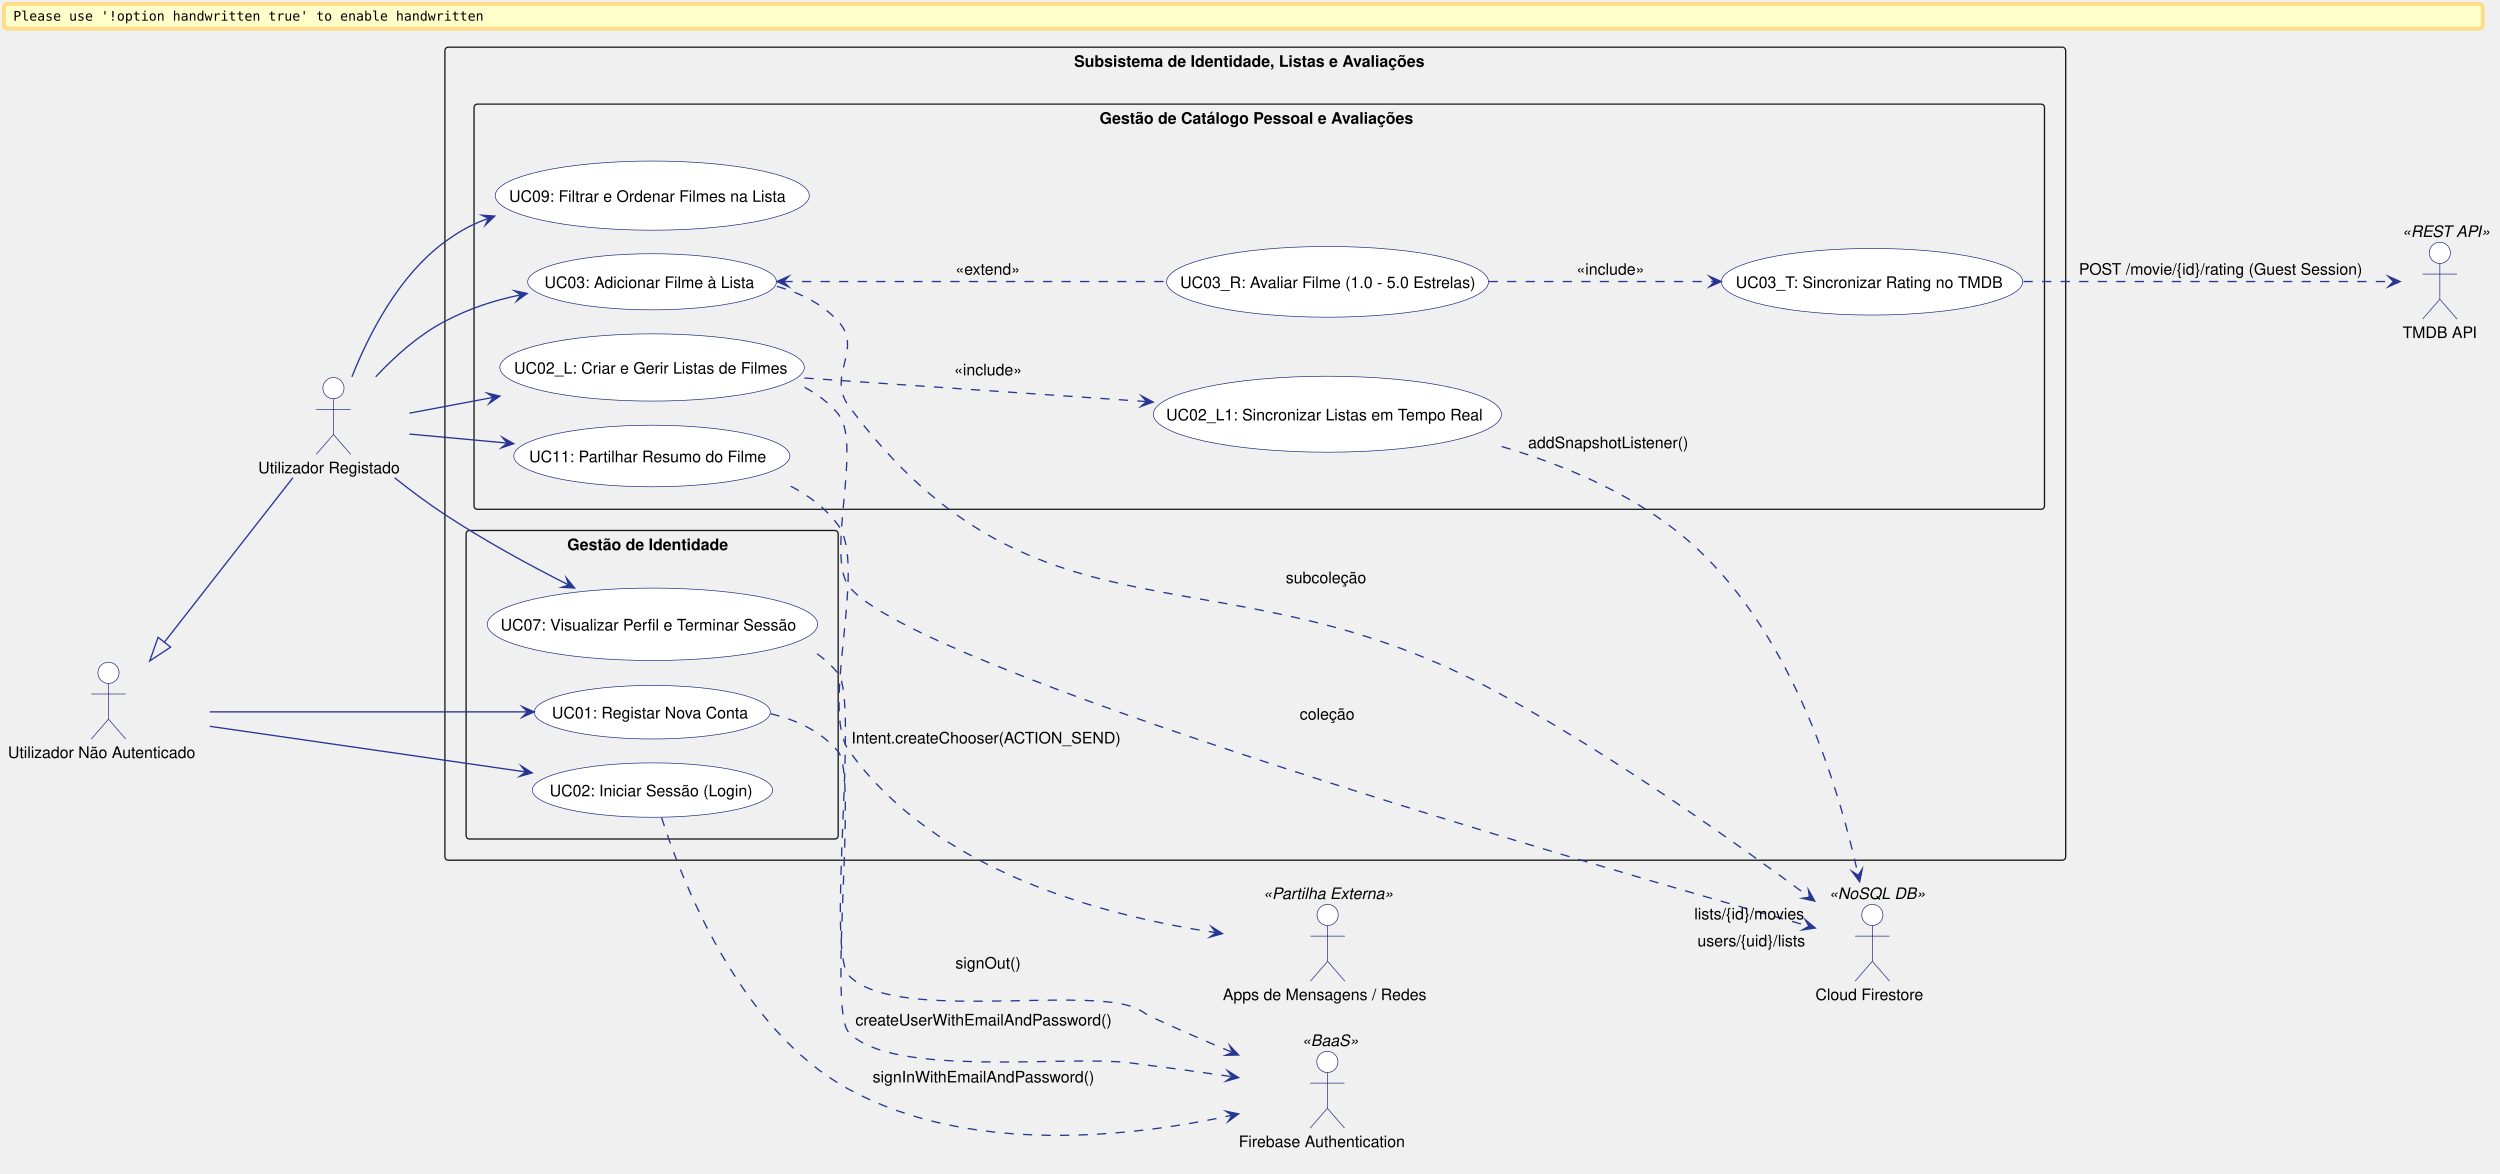
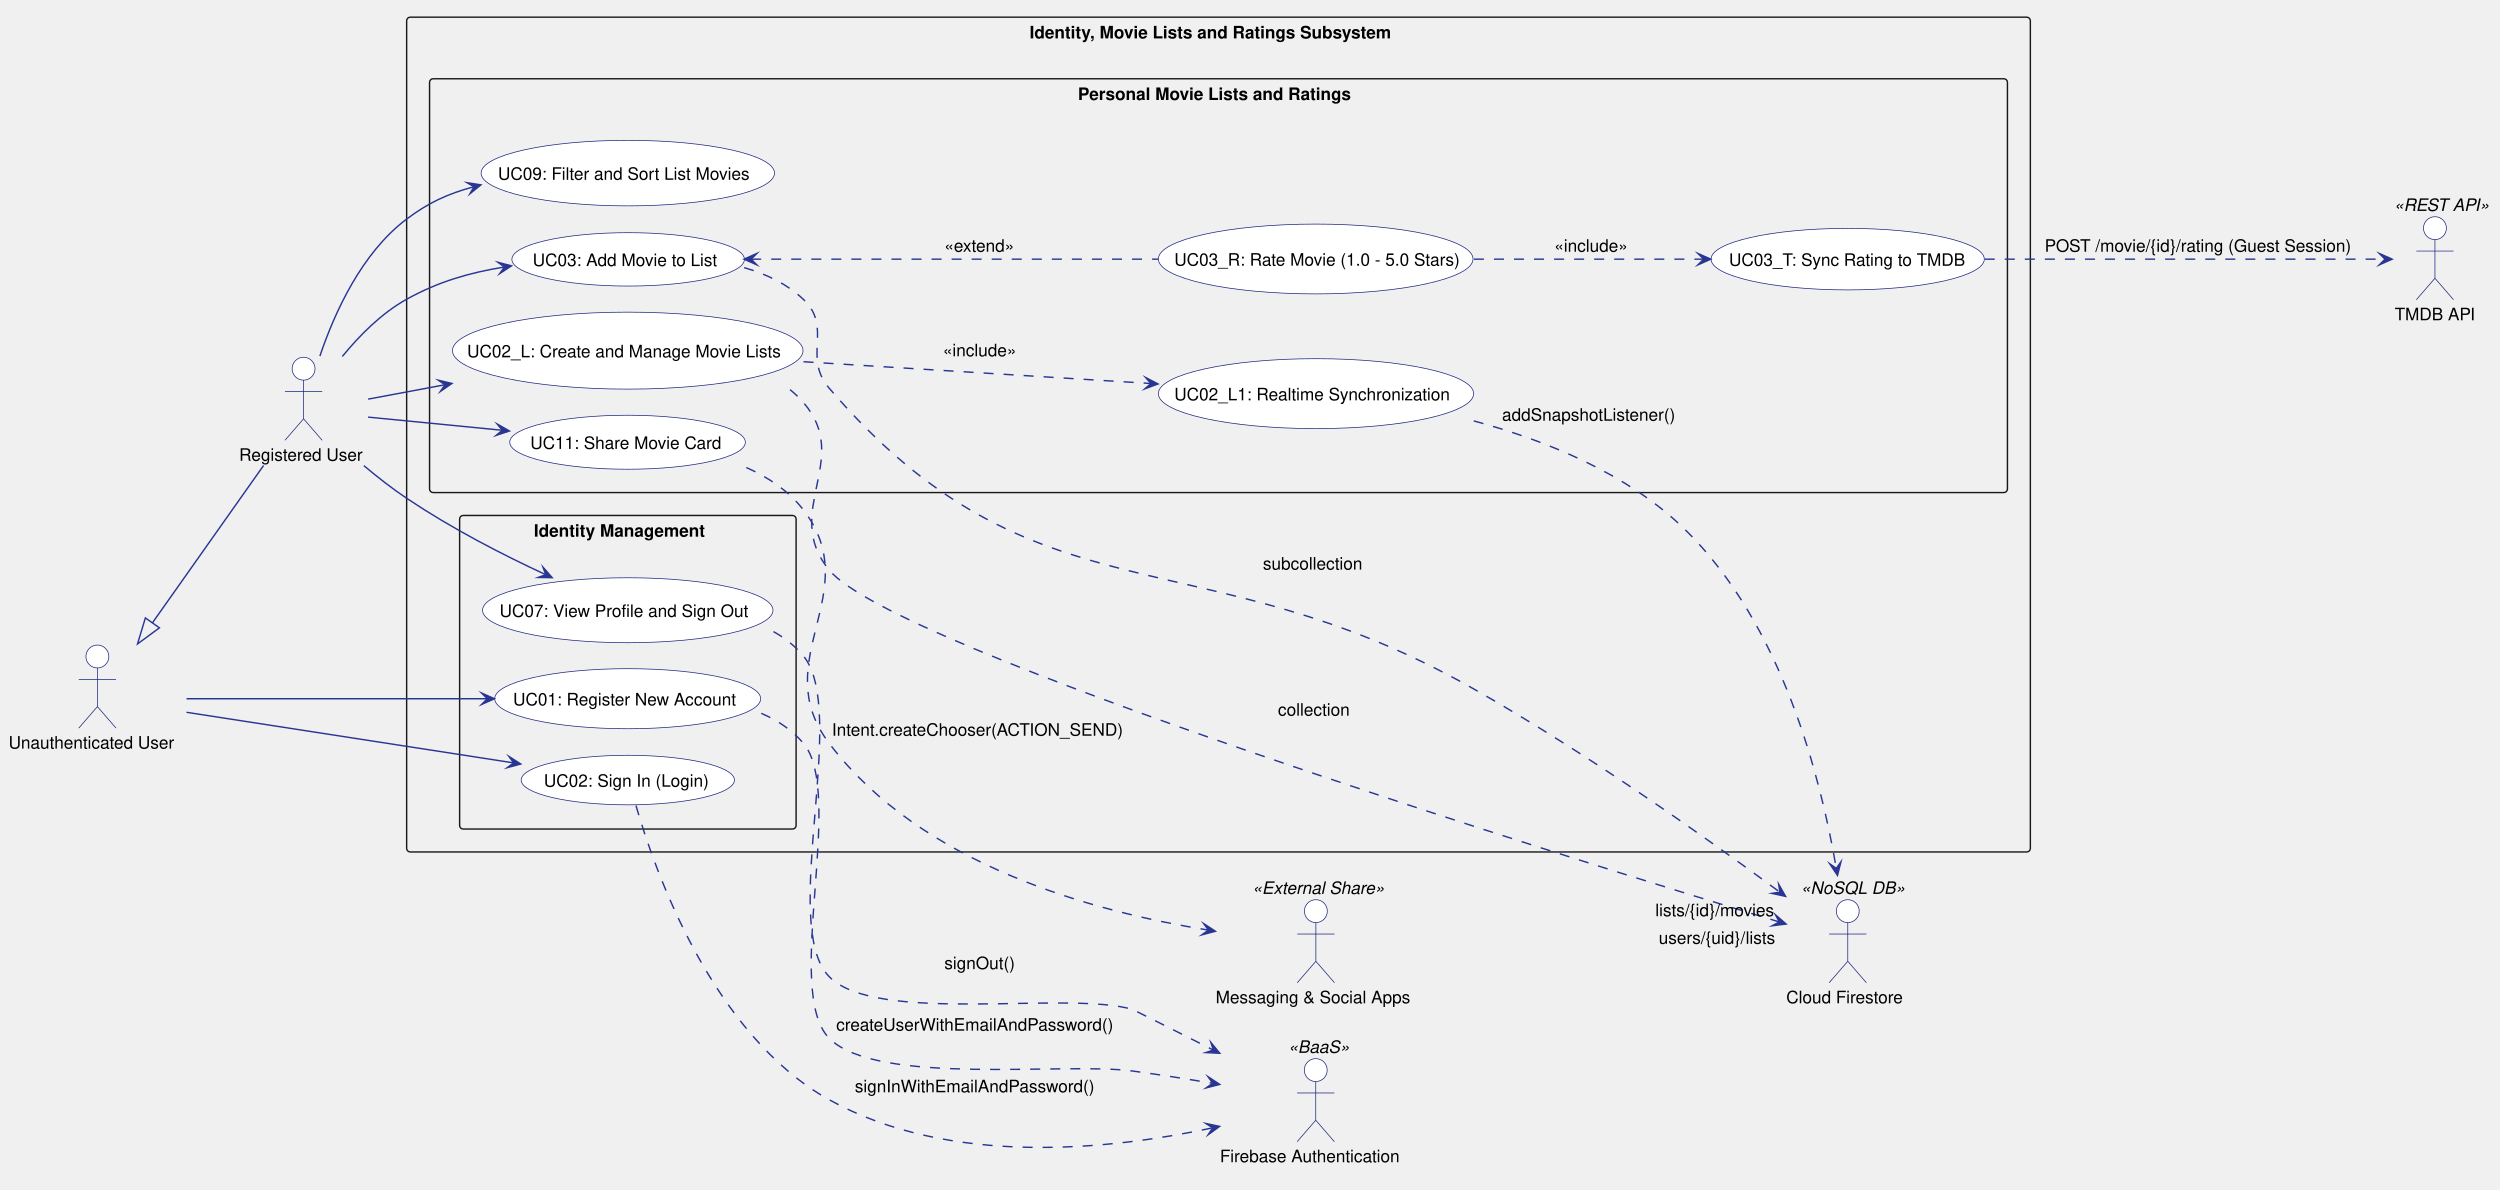
- <svg xmlns="http://www.w3.org/2000/svg" version="1.1" data-diagram-type="DESCRIPTION" style="width:1888px;height:886px;background:#FFFFFF;" width="1888px" height="886px" viewBox="0 0 1888 886" zoomAndPan="magnify" preserveAspectRatio="none" contentStyleType="text/css">
+ <svg xmlns="http://www.w3.org/2000/svg" version="1.1" data-diagram-type="DESCRIPTION" style="width:1746px;height:831px;background:#FFFFFF;" width="1746px" height="831px" viewBox="0 0 1746 831" zoomAndPan="magnify" preserveAspectRatio="none" contentStyleType="text/css">
  <defs />
  <g font-family="sans-serif" lengthAdjust="spacing">
-     <rect x="3" y="3" width="1872" height="18.62" fill="#FFC" style="stroke:#FD8;stroke-width:3;" rx="2.5" ry="2.5" />
-     <text x="10" y="15.62" fill="#000" font-size="10" textLength="354" font-family="monospace">Please use '!option handwritten true' to enable handwritten</text>
-     <g class="cluster" data-qualified-name="Subsistema de Identidade. Listas e Avalia..es" id="ent0009" data-source-line="30">
-       <rect x="336" y="35.62" width="1224" height="614" fill="none" style="stroke:#181818;stroke-width:1;" rx="2.5" ry="2.5" />
-       <text x="811.163" y="50.448" fill="#000" font-size="12" textLength="273.674" font-weight="700" font-family="'Helvetica, Arial, sans-serif'">Subsistema de Identidade, Listas e Avaliações</text>
+     <g class="cluster" data-qualified-name="Identity. Movie Lists and Ratings Subsystem" id="ent0009" data-source-line="29">
+       <rect x="284" y="12" width="1134" height="583" fill="none" style="stroke:#181818;stroke-width:1;" rx="2.5" ry="2.5" />
+       <text x="719.065" y="26.828" fill="#000" font-size="12" textLength="263.87" font-weight="700" font-family="'Helvetica, Arial, sans-serif'">Identity, Movie Lists and Ratings Subsystem</text>
    </g>
-     <g class="cluster" data-qualified-name="Subsistema de Identidade. Listas e Avalia..es.Gest.o de Identidade" id="ent0010" data-source-line="31">
-       <rect x="352" y="400.62" width="281" height="233" fill="none" style="stroke:#181818;stroke-width:1;" rx="2.5" ry="2.5" />
-       <text x="428.354" y="415.448" fill="#000" font-size="12" textLength="128.293" font-weight="700" font-family="'Helvetica, Arial, sans-serif'">Gestão de Identidade</text>
+     <g class="cluster" data-qualified-name="Identity. Movie Lists and Ratings Subsystem.Identity Management" id="ent0010" data-source-line="30">
+       <rect x="321" y="360" width="235" height="219" fill="none" style="stroke:#181818;stroke-width:1;" rx="2.5" ry="2.5" />
+       <text x="372.848" y="374.828" fill="#000" font-size="12" textLength="131.305" font-weight="700" font-family="'Helvetica, Arial, sans-serif'">Identity Management</text>
    </g>
-     <g class="cluster" data-qualified-name="Subsistema de Identidade. Listas e Avalia..es.Gest.o de Cat.logo Pessoal e Avalia..es" id="ent0014" data-source-line="37">
-       <rect x="358" y="78.62" width="1186" height="306" fill="none" style="stroke:#181818;stroke-width:1;" rx="2.5" ry="2.5" />
-       <text x="830.381" y="93.448" fill="#000" font-size="12" textLength="241.238" font-weight="700" font-family="'Helvetica, Arial, sans-serif'">Gestão de Catálogo Pessoal e Avaliações</text>
+     <g class="cluster" data-qualified-name="Identity. Movie Lists and Ratings Subsystem.Personal Movie Lists and Ratings" id="ent0014" data-source-line="36">
+       <rect x="300" y="55" width="1102" height="289" fill="none" style="stroke:#181818;stroke-width:1;" rx="2.5" ry="2.5" />
+       <text x="752.821" y="69.828" fill="#000" font-size="12" textLength="196.357" font-weight="700" font-family="'Helvetica, Arial, sans-serif'">Personal Movie Lists and Ratings</text>
    </g>
-     <g class="entity" data-qualified-name="Guest" id="ent0001" data-source-line="21">
-       <ellipse cx="81.937" cy="508.12" rx="8" ry="8" fill="#FFF" style="stroke:#1A237E;stroke-width:0.5;" />
-       <path d="M81.937,516.12 L81.937,543.12 M68.937,524.12 L94.937,524.12 M81.937,543.12 L68.937,558.12 M81.937,543.12 L94.937,558.12" style="stroke:#1A237E;stroke-width:0.5;" fill="none" />
-       <text x="6" y="572.448" fill="#000" font-size="12" textLength="151.873" font-family="'Helvetica, Arial, sans-serif'">Utilizador Não Autenticado</text>
+     <g class="entity" data-qualified-name="Guest" id="ent0001" data-source-line="20">
+       <ellipse cx="68.016" cy="458.5" rx="8" ry="8" fill="#FFF" style="stroke:#1A237E;stroke-width:0.5;" />
+       <path d="M68.016,466.5 L68.016,493.5 M55.016,474.5 L81.016,474.5 M68.016,493.5 L55.016,508.5 M68.016,493.5 L81.016,508.5" style="stroke:#1A237E;stroke-width:0.5;" fill="none" />
+       <text x="6" y="522.828" fill="#000" font-size="12" textLength="124.033" font-family="'Helvetica, Arial, sans-serif'">Unauthenticated User</text>
    </g>
-     <g class="entity" data-qualified-name="AuthUser" id="ent0002" data-source-line="22">
-       <ellipse cx="251.82" cy="293.12" rx="8" ry="8" fill="#FFF" style="stroke:#1A237E;stroke-width:0.5;" />
-       <path d="M251.82,301.12 L251.82,328.12 M238.82,309.12 L264.82,309.12 M251.82,328.12 L238.82,343.12 M251.82,328.12 L264.82,343.12" style="stroke:#1A237E;stroke-width:0.5;" fill="none" />
-       <text x="195" y="357.448" fill="#000" font-size="12" textLength="113.641" font-family="'Helvetica, Arial, sans-serif'">Utilizador Registado</text>
+     <g class="entity" data-qualified-name="AuthUser" id="ent0002" data-source-line="21">
+       <ellipse cx="212.012" cy="257.5" rx="8" ry="8" fill="#FFF" style="stroke:#1A237E;stroke-width:0.5;" />
+       <path d="M212.012,265.5 L212.012,292.5 M199.012,273.5 L225.012,273.5 M212.012,292.5 L199.012,307.5 M212.012,292.5 L225.012,307.5" style="stroke:#1A237E;stroke-width:0.5;" fill="none" />
+       <text x="167" y="321.828" fill="#000" font-size="12" textLength="90.025" font-family="'Helvetica, Arial, sans-serif'">Registered User</text>
    </g>
-     <g class="entity" data-qualified-name="FbAuth" id="ent0003" data-source-line="23">
-       <ellipse cx="1002.418" cy="801.964" rx="8" ry="8" fill="#FFF" style="stroke:#1A237E;stroke-width:0.5;" />
-       <path d="M1002.418,809.964 L1002.418,836.964 M989.418,817.964 L1015.418,817.964 M1002.418,836.964 L989.418,851.964 M1002.418,836.964 L1015.418,851.964" style="stroke:#1A237E;stroke-width:0.5;" fill="none" />
-       <text x="935.5" y="866.292" fill="#000" font-size="12" textLength="133.837" font-family="'Helvetica, Arial, sans-serif'">Firebase Authentication</text>
-       <text x="983.248" y="789.948" fill="#000" font-size="12" textLength="38.34" font-style="italic" font-family="'Helvetica, Arial, sans-serif'">«BaaS»</text>
+     <g class="entity" data-qualified-name="FbAuth" id="ent0003" data-source-line="22">
+       <ellipse cx="918.918" cy="747.344" rx="8" ry="8" fill="#FFF" style="stroke:#1A237E;stroke-width:0.5;" />
+       <path d="M918.918,755.344 L918.918,782.344 M905.918,763.344 L931.918,763.344 M918.918,782.344 L905.918,797.344 M918.918,782.344 L931.918,797.344" style="stroke:#1A237E;stroke-width:0.5;" fill="none" />
+       <text x="852" y="811.672" fill="#000" font-size="12" textLength="133.837" font-family="'Helvetica, Arial, sans-serif'">Firebase Authentication</text>
+       <text x="899.748" y="735.328" fill="#000" font-size="12" textLength="38.34" font-style="italic" font-family="'Helvetica, Arial, sans-serif'">«BaaS»</text>
    </g>
-     <g class="entity" data-qualified-name="Firestore" id="ent0004" data-source-line="24">
-       <ellipse cx="1413.984" cy="690.964" rx="8" ry="8" fill="#FFF" style="stroke:#1A237E;stroke-width:0.5;" />
-       <path d="M1413.984,698.964 L1413.984,725.964 M1400.984,706.964 L1426.984,706.964 M1413.984,725.964 L1400.984,740.964 M1413.984,725.964 L1426.984,740.964" style="stroke:#1A237E;stroke-width:0.5;" fill="none" />
-       <text x="1371" y="755.292" fill="#000" font-size="12" textLength="85.969" font-family="'Helvetica, Arial, sans-serif'">Cloud Firestore</text>
-       <text x="1381.254" y="678.948" fill="#000" font-size="12" textLength="65.46" font-style="italic" font-family="'Helvetica, Arial, sans-serif'">«NoSQL DB»</text>
+     <g class="entity" data-qualified-name="Firestore" id="ent0004" data-source-line="23">
+       <ellipse cx="1290.484" cy="636.344" rx="8" ry="8" fill="#FFF" style="stroke:#1A237E;stroke-width:0.5;" />
+       <path d="M1290.484,644.344 L1290.484,671.344 M1277.484,652.344 L1303.484,652.344 M1290.484,671.344 L1277.484,686.344 M1290.484,671.344 L1303.484,686.344" style="stroke:#1A237E;stroke-width:0.5;" fill="none" />
+       <text x="1247.5" y="700.672" fill="#000" font-size="12" textLength="85.969" font-family="'Helvetica, Arial, sans-serif'">Cloud Firestore</text>
+       <text x="1257.754" y="624.328" fill="#000" font-size="12" textLength="65.46" font-style="italic" font-family="'Helvetica, Arial, sans-serif'">«NoSQL DB»</text>
    </g>
-     <g class="entity" data-qualified-name="TMDB" id="ent0005" data-source-line="25">
-       <ellipse cx="1842.56" cy="190.964" rx="8" ry="8" fill="#FFF" style="stroke:#1A237E;stroke-width:0.5;" />
-       <path d="M1842.56,198.964 L1842.56,225.964 M1829.56,206.964 L1855.56,206.964 M1842.56,225.964 L1829.56,240.964 M1842.56,225.964 L1855.56,240.964" style="stroke:#1A237E;stroke-width:0.5;" fill="none" />
-       <text x="1814.444" y="255.292" fill="#000" font-size="12" textLength="56.232" font-family="'Helvetica, Arial, sans-serif'">TMDB API</text>
-       <text x="1814" y="178.948" fill="#000" font-size="12" textLength="57.12" font-style="italic" font-family="'Helvetica, Arial, sans-serif'">«REST API»</text>
+     <g class="entity" data-qualified-name="TMDB" id="ent0005" data-source-line="24">
+       <ellipse cx="1700.56" cy="159.344" rx="8" ry="8" fill="#FFF" style="stroke:#1A237E;stroke-width:0.5;" />
+       <path d="M1700.56,167.344 L1700.56,194.344 M1687.56,175.344 L1713.56,175.344 M1700.56,194.344 L1687.56,209.344 M1700.56,194.344 L1713.56,209.344" style="stroke:#1A237E;stroke-width:0.5;" fill="none" />
+       <text x="1672.444" y="223.672" fill="#000" font-size="12" textLength="56.232" font-family="'Helvetica, Arial, sans-serif'">TMDB API</text>
+       <text x="1672" y="147.328" fill="#000" font-size="12" textLength="57.12" font-style="italic" font-family="'Helvetica, Arial, sans-serif'">«REST API»</text>
    </g>
-     <g class="entity" data-qualified-name="SocialApps" id="ent0006" data-source-line="26">
-       <ellipse cx="1002.629" cy="690.964" rx="8" ry="8" fill="#FFF" style="stroke:#1A237E;stroke-width:0.5;" />
-       <path d="M1002.629,698.964 L1002.629,725.964 M989.629,706.964 L1015.629,706.964 M1002.629,725.964 L989.629,740.964 M1002.629,725.964 L1015.629,740.964" style="stroke:#1A237E;stroke-width:0.5;" fill="none" />
-       <text x="923.5" y="755.292" fill="#000" font-size="12" textLength="158.257" font-family="'Helvetica, Arial, sans-serif'">Apps de Mensagens / Redes</text>
-       <text x="953.938" y="678.948" fill="#000" font-size="12" textLength="97.381" font-style="italic" font-family="'Helvetica, Arial, sans-serif'">«Partilha Externa»</text>
+     <g class="entity" data-qualified-name="SocialApps" id="ent0006" data-source-line="25">
+       <ellipse cx="919.003" cy="636.344" rx="8" ry="8" fill="#FFF" style="stroke:#1A237E;stroke-width:0.5;" />
+       <path d="M919.003,644.344 L919.003,671.344 M906.003,652.344 L932.003,652.344 M919.003,671.344 L906.003,686.344 M919.003,671.344 L932.003,686.344" style="stroke:#1A237E;stroke-width:0.5;" fill="none" />
+       <text x="849" y="700.672" fill="#000" font-size="12" textLength="140.005" font-family="'Helvetica, Arial, sans-serif'">Messaging &amp; Social Apps</text>
+       <text x="874.638" y="624.328" fill="#000" font-size="12" textLength="88.729" font-style="italic" font-family="'Helvetica, Arial, sans-serif'">«External Share»</text>
    </g>
-     <g class="entity" data-qualified-name="Subsistema de Identidade. Listas e Avalia..es.Gest.o de Identidade.UC01" id="ent0011" data-source-line="32">
-       <ellipse cx="492.642" cy="537.848" rx="89.142" ry="20.228" fill="#FFF" style="stroke:#1A237E;stroke-width:0.5;" />
-       <text x="416.807" y="542.52" fill="#000" font-size="12" textLength="151.669" font-family="'Helvetica, Arial, sans-serif'">UC01: Registar Nova Conta</text>
+     <g class="entity" data-qualified-name="Identity. Movie Lists and Ratings Subsystem.Identity Management.UC01" id="ent0011" data-source-line="31">
+       <ellipse cx="438.378" cy="487.976" rx="92.878" ry="20.976" fill="#FFF" style="stroke:#1A237E;stroke-width:0.5;" />
+       <text x="358.325" y="492.648" fill="#000" font-size="12" textLength="160.105" font-family="'Helvetica, Arial, sans-serif'">UC01: Register New Account</text>
    </g>
-     <g class="entity" data-qualified-name="Subsistema de Identidade. Listas e Avalia..es.Gest.o de Identidade.UC02" id="ent0012" data-source-line="33">
-       <ellipse cx="492.731" cy="596.666" rx="90.731" ry="20.546" fill="#FFF" style="stroke:#1A237E;stroke-width:0.5;" />
-       <text x="415.096" y="601.338" fill="#000" font-size="12" textLength="155.269" font-family="'Helvetica, Arial, sans-serif'">UC02: Iniciar Sessão (Login)</text>
+     <g class="entity" data-qualified-name="Identity. Movie Lists and Ratings Subsystem.Identity Management.UC02" id="ent0012" data-source-line="32">
+       <ellipse cx="438.466" cy="544.793" rx="74.466" ry="17.293" fill="#FFF" style="stroke:#1A237E;stroke-width:0.5;" />
+       <text x="379.833" y="549.465" fill="#000" font-size="12" textLength="117.265" font-family="'Helvetica, Arial, sans-serif'">UC02: Sign In (Login)</text>
    </g>
-     <g class="entity" data-qualified-name="Subsistema de Identidade. Listas e Avalia..es.Gest.o de Identidade.UC07" id="ent0013" data-source-line="34">
-       <ellipse cx="492.735" cy="471.467" rx="124.735" ry="27.347" fill="#FFF" style="stroke:#1A237E;stroke-width:0.5;" />
-       <text x="378.062" y="476.139" fill="#000" font-size="12" textLength="229.346" font-family="'Helvetica, Arial, sans-serif'">UC07: Visualizar Perfil e Terminar Sessão</text>
+     <g class="entity" data-qualified-name="Identity. Movie Lists and Ratings Subsystem.Identity Management.UC07" id="ent0013" data-source-line="33">
+       <ellipse cx="438.427" cy="426.185" rx="101.427" ry="22.685" fill="#FFF" style="stroke:#1A237E;stroke-width:0.5;" />
+       <text x="348.882" y="430.857" fill="#000" font-size="12" textLength="179.089" font-family="'Helvetica, Arial, sans-serif'">UC07: View Profile and Sign Out</text>
    </g>
-     <g class="entity" data-qualified-name="Subsistema de Identidade. Listas e Avalia..es.Gest.o de Cat.logo Pessoal e Avalia..es.UC02_L" id="ent0015" data-source-line="38">
-       <ellipse cx="492.467" cy="277.513" rx="114.967" ry="25.393" fill="#FFF" style="stroke:#1A237E;stroke-width:0.5;" />
-       <text x="388.222" y="282.185" fill="#000" font-size="12" textLength="208.49" font-family="'Helvetica, Arial, sans-serif'">UC02_L: Criar e Gerir Listas de Filmes</text>
+     <g class="entity" data-qualified-name="Identity. Movie Lists and Ratings Subsystem.Personal Movie Lists and Ratings.UC02_L" id="ent0015" data-source-line="37">
+       <ellipse cx="438.415" cy="244.883" rx="122.415" ry="26.883" fill="#FFF" style="stroke:#1A237E;stroke-width:0.5;" />
+       <text x="326.208" y="249.555" fill="#000" font-size="12" textLength="224.414" font-family="'Helvetica, Arial, sans-serif'">UC02_L: Create and Manage Movie Lists</text>
    </g>
-     <g class="entity" data-qualified-name="Subsistema de Identidade. Listas e Avalia..es.Gest.o de Cat.logo Pessoal e Avalia..es.UC02_L1" id="ent0016" data-source-line="39">
-       <ellipse cx="1002.466" cy="312.813" rx="131.466" ry="28.693" fill="#FFF" style="stroke:#1A237E;stroke-width:0.5;" />
-       <text x="880.671" y="317.485" fill="#000" font-size="12" textLength="243.59" font-family="'Helvetica, Arial, sans-serif'">UC02_L1: Sincronizar Listas em Tempo Real</text>
+     <g class="entity" data-qualified-name="Identity. Movie Lists and Ratings Subsystem.Personal Movie Lists and Ratings.UC02_L1" id="ent0016" data-source-line="38">
+       <ellipse cx="919.101" cy="274.92" rx="110.101" ry="24.42" fill="#FFF" style="stroke:#1A237E;stroke-width:0.5;" />
+       <text x="820.101" y="279.592" fill="#000" font-size="12" textLength="198.001" font-family="'Helvetica, Arial, sans-serif'">UC02_L1: Realtime Synchronization</text>
    </g>
-     <g class="entity" data-qualified-name="Subsistema de Identidade. Listas e Avalia..es.Gest.o de Cat.logo Pessoal e Avalia..es.UC03" id="ent0017" data-source-line="40">
-       <ellipse cx="492.437" cy="212.807" rx="93.937" ry="21.187" fill="#FFF" style="stroke:#1A237E;stroke-width:0.5;" />
-       <text x="411.197" y="217.48" fill="#000" font-size="12" textLength="162.481" font-family="'Helvetica, Arial, sans-serif'">UC03: Adicionar Filme à Lista</text>
+     <g class="entity" data-qualified-name="Identity. Movie Lists and Ratings Subsystem.Personal Movie Lists and Ratings.UC03" id="ent0017" data-source-line="39">
+       <ellipse cx="438.707" cy="181.141" rx="81.207" ry="18.641" fill="#FFF" style="stroke:#1A237E;stroke-width:0.5;" />
+       <text x="372.023" y="185.814" fill="#000" font-size="12" textLength="133.369" font-family="'Helvetica, Arial, sans-serif'">UC03: Add Movie to List</text>
    </g>
-     <g class="entity" data-qualified-name="Subsistema de Identidade. Listas e Avalia..es.Gest.o de Cat.logo Pessoal e Avalia..es.UC03_R" id="ent0018" data-source-line="41">
-       <ellipse cx="1002.564" cy="212.833" rx="121.564" ry="26.713" fill="#FFF" style="stroke:#1A237E;stroke-width:0.5;" />
-       <text x="891.263" y="217.505" fill="#000" font-size="12" textLength="222.602" font-family="'Helvetica, Arial, sans-serif'">UC03_R: Avaliar Filme (1.0 - 5.0 Estrelas)</text>
+     <g class="entity" data-qualified-name="Identity. Movie Lists and Ratings Subsystem.Personal Movie Lists and Ratings.UC03_R" id="ent0018" data-source-line="40">
+       <ellipse cx="918.88" cy="180.876" rx="109.88" ry="24.376" fill="#FFF" style="stroke:#1A237E;stroke-width:0.5;" />
+       <text x="820.119" y="185.548" fill="#000" font-size="12" textLength="197.521" font-family="'Helvetica, Arial, sans-serif'">UC03_R: Rate Movie (1.0 - 5.0 Stars)</text>
    </g>
-     <g class="entity" data-qualified-name="Subsistema de Identidade. Listas e Avalia..es.Gest.o de Cat.logo Pessoal e Avalia..es.UC03_T" id="ent0019" data-source-line="42">
-       <ellipse cx="1413.767" cy="212.773" rx="113.767" ry="25.153" fill="#FFF" style="stroke:#1A237E;stroke-width:0.5;" />
-       <text x="1310.812" y="217.445" fill="#000" font-size="12" textLength="205.909" font-family="'Helvetica, Arial, sans-serif'">UC03_T: Sincronizar Rating no TMDB</text>
+     <g class="entity" data-qualified-name="Identity. Movie Lists and Ratings Subsystem.Personal Movie Lists and Ratings.UC03_T" id="ent0019" data-source-line="41">
+       <ellipse cx="1290.42" cy="180.984" rx="95.42" ry="21.484" fill="#FFF" style="stroke:#1A237E;stroke-width:0.5;" />
+       <text x="1207.523" y="185.656" fill="#000" font-size="12" textLength="165.793" font-family="'Helvetica, Arial, sans-serif'">UC03_T: Sync Rating to TMDB</text>
    </g>
-     <g class="entity" data-qualified-name="Subsistema de Identidade. Listas e Avalia..es.Gest.o de Cat.logo Pessoal e Avalia..es.UC09" id="ent0020" data-source-line="43">
-       <ellipse cx="492.595" cy="147.739" rx="118.595" ry="26.119" fill="#FFF" style="stroke:#1A237E;stroke-width:0.5;" />
-       <text x="384.462" y="152.411" fill="#000" font-size="12" textLength="216.266" font-family="'Helvetica, Arial, sans-serif'">UC09: Filtrar e Ordenar Filmes na Lista</text>
+     <g class="entity" data-qualified-name="Identity. Movie Lists and Ratings Subsystem.Personal Movie Lists and Ratings.UC09" id="ent0020" data-source-line="42">
+       <ellipse cx="438.459" cy="120.892" rx="102.459" ry="22.892" fill="#FFF" style="stroke:#1A237E;stroke-width:0.5;" />
+       <text x="347.781" y="125.564" fill="#000" font-size="12" textLength="181.357" font-family="'Helvetica, Arial, sans-serif'">UC09: Filter and Sort List Movies</text>
    </g>
-     <g class="entity" data-qualified-name="Subsistema de Identidade. Listas e Avalia..es.Gest.o de Cat.logo Pessoal e Avalia..es.UC11" id="ent0021" data-source-line="44">
-       <ellipse cx="492.251" cy="344.37" rx="104.251" ry="23.25" fill="#FFF" style="stroke:#1A237E;stroke-width:0.5;" />
-       <text x="399.611" y="349.042" fill="#000" font-size="12" textLength="185.281" font-family="'Helvetica, Arial, sans-serif'">UC11: Partilhar Resumo do Filme</text>
+     <g class="entity" data-qualified-name="Identity. Movie Lists and Ratings Subsystem.Personal Movie Lists and Ratings.UC11" id="ent0021" data-source-line="43">
+       <ellipse cx="438.279" cy="308.856" rx="82.279" ry="18.856" fill="#FFF" style="stroke:#1A237E;stroke-width:0.5;" />
+       <text x="370.341" y="313.528" fill="#000" font-size="12" textLength="135.877" font-family="'Helvetica, Arial, sans-serif'">UC11: Share Movie Card</text>
    </g>
    <g class="link" data-entity-1="ent0001" data-entity-2="ent0002" id="lnk8" data-link-type="extension">
-       <polygon points="113.035,499.182,128.846,488.693,119.39,481.305,113.035,499.182" fill="none" style="stroke:#283593;stroke-width:1;stroke-linejoin:miter;stroke-miterlimit:10;" />
-       <path d="M124.118,484.999 C154.697,445.865 190.74,399.738 221.225,360.725" style="stroke:#283593;stroke-width:1;" fill="none" />
+       <polygon points="96.043,449.72,111.33,438.481,101.529,431.557,96.043,449.72" fill="none" style="stroke:#283593;stroke-width:1;stroke-linejoin:miter;stroke-miterlimit:10;" />
+       <path d="M106.429,435.019 C131.697,399.253 158.823,360.857 184.057,325.137" style="stroke:#283593;stroke-width:1;" fill="none" />
    </g>
    <g class="link" data-entity-1="ent0001" data-entity-2="ent0011" id="lnk22" data-link-type="dependency">
-       <polygon points="403.403,537.62,394.403,533.62,398.403,537.62,394.403,541.62,403.403,537.62" fill="#283593" style="stroke:#283593;stroke-width:1;stroke-linejoin:miter;stroke-miterlimit:10;" />
-       <path d="M158.401,537.62 C227.677,537.62 325.377,537.62 398.403,537.62" style="stroke:#283593;stroke-width:1;" fill="none" />
+       <polygon points="345.327,488,336.327,484,340.327,488,336.327,492,345.327,488" fill="#283593" style="stroke:#283593;stroke-width:1;stroke-linejoin:miter;stroke-miterlimit:10;" />
+       <path d="M130.264,488 C188.898,488 273.114,488 340.327,488" style="stroke:#283593;stroke-width:1;" fill="none" />
    </g>
    <g class="link" data-entity-1="ent0001" data-entity-2="ent0012" id="lnk23" data-link-type="dependency">
-       <polygon points="401.941,583.685,393.605,578.439,396.993,582.97,392.462,586.357,401.941,583.685" fill="#283593" style="stroke:#283593;stroke-width:1;stroke-linejoin:miter;stroke-miterlimit:10;" />
-       <path d="M158.401,548.51 C227.216,558.449 324.063,572.437 396.993,582.97" style="stroke:#283593;stroke-width:1;" fill="none" />
+       <polygon points="363.699,533.584,355.416,528.256,358.758,532.82,354.193,536.162,363.699,533.584" fill="#283593" style="stroke:#283593;stroke-width:1;stroke-linejoin:miter;stroke-miterlimit:10;" />
+       <path d="M130.264,497.476 C194.424,507.401 290.26,522.225 358.758,532.82" style="stroke:#283593;stroke-width:1;" fill="none" />
    </g>
    <g class="link" data-entity-1="ent0002" data-entity-2="ent0013" id="lnk24" data-link-type="dependency">
-       <polygon points="433.938,444.048,427.707,436.421,429.475,441.794,424.101,443.562,433.938,444.048" fill="#283593" style="stroke:#283593;stroke-width:1;stroke-linejoin:miter;stroke-miterlimit:10;" />
-       <path d="M297.984,360.814 C310.012,370.346 323.227,380.233 336,388.62 C367.207,409.112 399.522,426.669 429.475,441.794" style="stroke:#283593;stroke-width:1;" fill="none" />
+       <polygon points="385.662,403.461,379.187,396.041,381.128,401.354,375.815,403.295,385.662,403.461" fill="#283593" style="stroke:#283593;stroke-width:1;stroke-linejoin:miter;stroke-miterlimit:10;" />
+       <path d="M254.1,325.192 C263.584,333.176 273.872,341.219 284,348 C316.167,369.536 350.536,387.136 381.128,401.354" style="stroke:#283593;stroke-width:1;" fill="none" />
    </g>
    <g class="link" data-entity-1="ent0002" data-entity-2="ent0015" id="lnk25" data-link-type="dependency">
-       <polygon points="377.49,299.131,367.904,296.869,372.576,300.058,369.387,304.731,377.49,299.131" fill="#283593" style="stroke:#283593;stroke-width:1;stroke-linejoin:miter;stroke-miterlimit:10;" />
-       <path d="M309.219,312.013 C329.739,308.141 348.84,304.537 372.576,300.058" style="stroke:#283593;stroke-width:1;" fill="none" />
+       <polygon points="315.671,267.792,306.089,265.515,310.756,268.712,307.56,273.379,315.671,267.792" fill="#283593" style="stroke:#283593;stroke-width:1;stroke-linejoin:miter;stroke-miterlimit:10;" />
+       <path d="M257.086,278.752 C274.197,275.551 289.795,272.633 310.756,268.712" style="stroke:#283593;stroke-width:1;" fill="none" />
    </g>
    <g class="link" data-entity-1="ent0002" data-entity-2="ent0017" id="lnk26" data-link-type="dependency">
-       <polygon points="398.117,221.632,388.486,219.571,393.224,222.662,390.134,227.4,398.117,221.632" fill="#283593" style="stroke:#283593;stroke-width:1;stroke-linejoin:miter;stroke-miterlimit:10;" />
-       <path d="M283.742,284.548 C298.06,269.254 316.283,252.855 336,242.62 C355.034,232.74 372.012,227.125 393.224,222.662" style="stroke:#283593;stroke-width:1;" fill="none" />
+       <polygon points="357.246,185.674,347.722,183.165,352.31,186.474,349.002,191.062,357.246,185.674" fill="#283593" style="stroke:#283593;stroke-width:1;stroke-linejoin:miter;stroke-miterlimit:10;" />
+       <path d="M239.08,248.956 C251.083,234.258 266.545,218.681 284,209 C306.15,196.715 327.66,190.469 352.31,186.474" style="stroke:#283593;stroke-width:1;" fill="none" />
    </g>
    <g class="link" data-entity-1="ent0002" data-entity-2="ent0020" id="lnk27" data-link-type="dependency">
-       <polygon points="373.618,163.188,363.793,162.504,368.919,164.897,366.526,170.023,373.618,163.188" fill="#283593" style="stroke:#283593;stroke-width:1;stroke-linejoin:miter;stroke-miterlimit:10;" />
-       <path d="M265.764,284.579 C278.512,252.493 301.259,207.872 336,182.62 C347.304,174.404 355.5,169.776 368.919,164.897" style="stroke:#283593;stroke-width:1;" fill="none" />
+       <polygon points="335.878,129.106,326.149,127.576,331.049,130.402,328.222,135.302,335.878,129.106" fill="#283593" style="stroke:#283593;stroke-width:1;stroke-linejoin:miter;stroke-miterlimit:10;" />
+       <path d="M223.407,248.693 C233.735,218.097 252.642,176.57 284,153 C299.124,141.633 312.52,135.375 331.049,130.402" style="stroke:#283593;stroke-width:1;" fill="none" />
    </g>
    <g class="link" data-entity-1="ent0002" data-entity-2="ent0021" id="lnk28" data-link-type="dependency">
-       <polygon points="387.974,335.07,379.379,330.261,382.995,334.611,378.644,338.227,387.974,335.07" fill="#283593" style="stroke:#283593;stroke-width:1;stroke-linejoin:miter;stroke-miterlimit:10;" />
-       <path d="M309.219,327.806 C332.769,329.978 355.942,332.116 382.995,334.611" style="stroke:#283593;stroke-width:1;" fill="none" />
+       <polygon points="355.803,300.994,347.236,296.135,350.827,300.506,346.456,304.097,355.803,300.994" fill="#283593" style="stroke:#283593;stroke-width:1;stroke-linejoin:miter;stroke-miterlimit:10;" />
+       <path d="M257.086,291.32 C285.179,294.073 317.464,297.237 350.827,300.506" style="stroke:#283593;stroke-width:1;" fill="none" />
    </g>
    <g class="link" data-entity-1="ent0015" data-entity-2="ent0016" id="lnk29" data-link-type="dependency">
-       <polygon points="870.845,303.618,862.141,299.009,865.857,303.274,861.591,306.99,870.845,303.618" fill="#283593" style="stroke:#283593;stroke-width:1;stroke-linejoin:miter;stroke-miterlimit:10;" />
-       <path d="M607.505,285.475 C685.611,290.856 784.412,297.663 865.857,303.274" style="stroke:#283593;stroke-width:1;stroke-dasharray:7,7;" fill="none" />
-       <text x="720.5" y="283.448" fill="#000" font-size="12" textLength="53.148" font-family="'Helvetica, Arial, sans-serif'">«include»</text>
+       <polygon points="808.76,268.151,800.028,263.596,803.77,267.838,799.527,271.58,808.76,268.151" fill="#283593" style="stroke:#283593;stroke-width:1;stroke-linejoin:miter;stroke-miterlimit:10;" />
+       <path d="M561.174,252.628 C637.455,257.411 729.969,263.211 803.77,267.838" style="stroke:#283593;stroke-width:1;stroke-dasharray:7,7;" fill="none" />
+       <text x="658.5" y="248.828" fill="#000" font-size="12" textLength="53.148" font-family="'Helvetica, Arial, sans-serif'">«include»</text>
    </g>
    <g class="link" data-entity-1="ent0017" data-entity-2="ent0018" id="lnk30" data-link-type="dependency">
-       <polygon points="586.675,212.62,595.675,216.62,591.675,212.62,595.675,208.62,586.675,212.62" fill="#283593" style="stroke:#283593;stroke-width:1;stroke-linejoin:miter;stroke-miterlimit:10;" />
-       <path d="M591.675,212.62 C674.312,212.62 790.53,212.62 880.613,212.62" style="stroke:#283593;stroke-width:1;stroke-dasharray:7,7;" fill="none" />
-       <text x="721.5" y="207.448" fill="#000" font-size="12" textLength="51.228" font-family="'Helvetica, Arial, sans-serif'">«extend»</text>
+       <polygon points="519.59,181,528.59,185,524.59,181,528.59,177,519.59,181" fill="#283593" style="stroke:#283593;stroke-width:1;stroke-linejoin:miter;stroke-miterlimit:10;" />
+       <path d="M524.59,181 C603.873,181 720.831,181 808.93,181" style="stroke:#283593;stroke-width:1;stroke-dasharray:7,7;" fill="none" />
+       <text x="659.5" y="175.828" fill="#000" font-size="12" textLength="51.228" font-family="'Helvetica, Arial, sans-serif'">«extend»</text>
    </g>
    <g class="link" data-entity-1="ent0018" data-entity-2="ent0019" id="lnk31" data-link-type="dependency">
-       <polygon points="1299.874,212.62,1290.874,208.62,1294.874,212.62,1290.874,216.62,1299.874,212.62" fill="#283593" style="stroke:#283593;stroke-width:1;stroke-linejoin:miter;stroke-miterlimit:10;" />
-       <path d="M1124.149,212.62 C1179.708,212.62 1240.268,212.62 1294.874,212.62" style="stroke:#283593;stroke-width:1;stroke-dasharray:7,7;" fill="none" />
-       <text x="1190.5" y="207.448" fill="#000" font-size="12" textLength="53.148" font-family="'Helvetica, Arial, sans-serif'">«include»</text>
+       <polygon points="1194.818,181,1185.818,177,1189.818,181,1185.818,185,1194.818,181" fill="#283593" style="stroke:#283593;stroke-width:1;stroke-linejoin:miter;stroke-miterlimit:10;" />
+       <path d="M1029.362,181 C1081.925,181 1139.315,181 1189.818,181" style="stroke:#283593;stroke-width:1;stroke-dasharray:7,7;" fill="none" />
+       <text x="1085.5" y="175.828" fill="#000" font-size="12" textLength="53.148" font-family="'Helvetica, Arial, sans-serif'">«include»</text>
    </g>
    <g class="link" data-entity-1="ent0011" data-entity-2="ent0003" id="lnk32" data-link-type="dependency">
-       <polygon points="935.4,813.805,927.06,808.565,930.451,813.093,925.922,816.484,935.4,813.805" fill="#283593" style="stroke:#283593;stroke-width:1;stroke-linejoin:miter;stroke-miterlimit:10;" />
-       <path d="M581.854,538.965 C601.396,543.605 620.099,552.252 633,567.62 C648.156,585.674 624.928,762.376 641,779.62 C673.309,814.286 805.978,796.746 853,802.62 C880,805.993 904.752,809.4 930.451,813.093" style="stroke:#283593;stroke-width:1;stroke-dasharray:7,7;" fill="none" />
-       <text x="646" y="774.448" fill="#000" font-size="12" textLength="202.561" font-family="'Helvetica, Arial, sans-serif'">createUserWithEmailAndPassword()</text>
+       <polygon points="851.863,757.346,843.641,751.924,846.93,756.526,842.328,759.816,851.863,757.346" fill="#283593" style="stroke:#283593;stroke-width:1;stroke-linejoin:miter;stroke-miterlimit:10;" />
+       <path d="M531.652,498.184 C542.856,502.998 553.109,509.708 561,519 C590.746,554.025 546.848,692.169 579,725 C612.156,758.857 744.05,741.577 791,748 C810.817,750.711 827.368,753.273 846.93,756.526" style="stroke:#283593;stroke-width:1;stroke-dasharray:7,7;" fill="none" />
+       <text x="584" y="719.828" fill="#000" font-size="12" textLength="202.561" font-family="'Helvetica, Arial, sans-serif'">createUserWithEmailAndPassword()</text>
    </g>
    <g class="link" data-entity-1="ent0012" data-entity-2="ent0003" id="lnk33" data-link-type="dependency">
-       <polygon points="935.405,841.213,925.764,839.201,930.517,842.268,927.45,847.021,935.405,841.213" fill="#283593" style="stroke:#283593;stroke-width:1;stroke-linejoin:miter;stroke-miterlimit:10;" />
-       <path d="M499.541,617.207 C514.513,663.98 558.249,777.663 641,822.62 C733.254,872.74 854.51,858.658 930.517,842.268" style="stroke:#283593;stroke-width:1;stroke-dasharray:7,7;" fill="none" />
-       <text x="659" y="817.448" fill="#000" font-size="12" textLength="176.125" font-family="'Helvetica, Arial, sans-serif'">signInWithEmailAndPassword()</text>
+       <polygon points="851.794,786.667,842.158,784.63,846.904,787.709,843.825,792.454,851.794,786.667" fill="#283593" style="stroke:#283593;stroke-width:1;stroke-linejoin:miter;stroke-miterlimit:10;" />
+       <path d="M444.161,562.609 C456.944,606.878 497.177,722.514 579,768 C663.748,815.112 774.927,803.042 846.904,787.709" style="stroke:#283593;stroke-width:1;stroke-dasharray:7,7;" fill="none" />
+       <text x="597" y="762.828" fill="#000" font-size="12" textLength="176.125" font-family="'Helvetica, Arial, sans-serif'">signInWithEmailAndPassword()</text>
    </g>
    <g class="link" data-entity-1="ent0013" data-entity-2="ent0003" id="lnk34" data-link-type="dependency">
-       <polygon points="935.417,796.746,928.664,789.578,930.806,794.813,925.571,796.956,935.417,796.746" fill="#283593" style="stroke:#283593;stroke-width:1;stroke-linejoin:miter;stroke-miterlimit:10;" />
-       <path d="M617.045,493.689 C622.992,497.903 628.391,502.842 633,508.62 C648.807,528.437 623.742,718.053 641,736.62 C673.263,771.328 807.535,746.258 853,759.62 C861.581,762.142 862.875,764.881 871,768.62 C891.772,778.178 910.063,786.117 930.806,794.813" style="stroke:#283593;stroke-width:1;stroke-dasharray:7,7;" fill="none" />
-       <text x="721.5" y="731.448" fill="#000" font-size="12" textLength="51.96" font-family="'Helvetica, Arial, sans-serif'">signOut()</text>
+       <polygon points="851.89,735.609,845.658,727.983,847.427,733.356,842.053,735.125,851.89,735.609" fill="#283593" style="stroke:#283593;stroke-width:1;stroke-linejoin:miter;stroke-miterlimit:10;" />
+       <path d="M540.221,441.127 C548.072,445.525 555.191,451.057 561,458 C593.046,496.3 544.184,646.199 579,682 C612.038,715.972 745.556,691.566 791,705 C791.459,705.136 816.806,717.903 847.427,733.356" style="stroke:#283593;stroke-width:1;stroke-dasharray:7,7;" fill="none" />
+       <text x="659.5" y="676.828" fill="#000" font-size="12" textLength="51.96" font-family="'Helvetica, Arial, sans-serif'">signOut()</text>
    </g>
    <g class="link" data-entity-1="ent0015" data-entity-2="ent0004" id="lnk35" data-link-type="dependency">
-       <polygon points="1370.906,700.843,1363.331,694.548,1366.094,699.485,1361.157,702.247,1370.906,700.843" fill="#283593" style="stroke:#283593;stroke-width:1;stroke-linejoin:miter;stroke-miterlimit:10;" />
-       <path d="M607.61,292.487 C617.251,297.589 625.979,304.169 633,312.62 C651.495,334.883 623.532,419.542 641,442.62 C687.783,504.428 1211.69,655.897 1366.094,699.485" style="stroke:#283593;stroke-width:1;stroke-dasharray:7,7;" fill="none" />
-       <text x="981.5" y="543.448" fill="#000" font-size="12" textLength="42.636" font-family="'Helvetica, Arial, sans-serif'">coleção</text>
-       <text x="1281.906" y="714.671" fill="#000" font-size="12" textLength="88.597" font-family="'Helvetica, Arial, sans-serif'">users/{uid}/lists</text>
+       <polygon points="1247.445,645.345,1239.994,638.904,1242.66,643.893,1237.671,646.56,1247.445,645.345" fill="#283593" style="stroke:#283593;stroke-width:1;stroke-linejoin:miter;stroke-miterlimit:10;" />
+       <path d="M551.769,272.131 C555.082,274.82 558.179,277.768 561,281 C595.6,320.634 545.66,357.3 579,398 C624.078,453.028 1096.828,599.646 1242.66,643.893" style="stroke:#283593;stroke-width:1;stroke-dasharray:7,7;" fill="none" />
+       <text x="892.5" y="499.828" fill="#000" font-size="12" textLength="53.844" font-family="'Helvetica, Arial, sans-serif'">collection</text>
+       <text x="1158.445" y="659.173" fill="#000" font-size="12" textLength="88.597" font-family="'Helvetica, Arial, sans-serif'">users/{uid}/lists</text>
    </g>
    <g class="link" data-entity-1="ent0016" data-entity-2="ent0004" id="lnk36" data-link-type="dependency">
-       <polygon points="1404.413,665.933,1406.385,656.284,1403.338,661.05,1398.572,658.003,1404.413,665.933" fill="#283593" style="stroke:#283593;stroke-width:1;stroke-linejoin:miter;stroke-miterlimit:10;" />
-       <path d="M1134.114,337.206 C1185.296,352.344 1241.363,376.469 1282,414.62 C1355.443,483.569 1389.048,596.094 1403.338,661.05" style="stroke:#283593;stroke-width:1;stroke-dasharray:7,7;" fill="none" />
-       <text x="1154" y="338.448" fill="#000" font-size="12" textLength="126.937" font-family="'Helvetica, Arial, sans-serif'">addSnapshotListener()</text>
+       <polygon points="1283.295,611.399,1285.723,601.854,1282.454,606.47,1277.837,603.2,1283.295,611.399" fill="#283593" style="stroke:#283593;stroke-width:1;stroke-linejoin:miter;stroke-miterlimit:10;" />
+       <path d="M1029.255,293.947 C1079.704,307.616 1137.117,330.841 1177,370 C1244.701,436.471 1271.703,543.514 1282.454,606.47" style="stroke:#283593;stroke-width:1;stroke-dasharray:7,7;" fill="none" />
+       <text x="1049" y="293.828" fill="#000" font-size="12" textLength="126.937" font-family="'Helvetica, Arial, sans-serif'">addSnapshotListener()</text>
    </g>
    <g class="link" data-entity-1="ent0017" data-entity-2="ent0004" id="lnk37" data-link-type="dependency">
-       <polygon points="1370.534,680.523,1365.681,671.954,1366.516,677.548,1360.921,678.383,1370.534,680.523" fill="#283593" style="stroke:#283593;stroke-width:1;stroke-linejoin:miter;stroke-miterlimit:10;" />
-       <path d="M586.712,216.252 C604.192,221.117 620.784,229.286 633,242.62 C652.364,263.757 623.895,283.617 641,306.62 C783.96,498.869 924.287,408.785 1134,524.62 C1221.683,573.052 1313.08,637.991 1366.516,677.548" style="stroke:#283593;stroke-width:1;stroke-dasharray:7,7;" fill="none" />
-       <text x="971" y="440.448" fill="#000" font-size="12" textLength="63.18" font-family="'Helvetica, Arial, sans-serif'">subcoleção</text>
-       <text x="1279.534" y="694.351" fill="#000" font-size="12" textLength="90.733" font-family="'Helvetica, Arial, sans-serif'">lists/{id}/movies</text>
+       <polygon points="1247.079,626.053,1242.215,617.49,1243.057,623.084,1237.463,623.926,1247.079,626.053" fill="#283593" style="stroke:#283593;stroke-width:1;stroke-linejoin:miter;stroke-miterlimit:10;" />
+       <path d="M519.707,186.916 C534.907,191.298 549.596,198.218 561,209 C581.85,228.713 560.332,249.209 579,271 C722.589,438.61 837.108,371.965 1029,481 C1109.104,526.516 1192.593,585.827 1243.057,623.084" style="stroke:#283593;stroke-width:1;stroke-dasharray:7,7;" fill="none" />
+       <text x="882" y="397.828" fill="#000" font-size="12" textLength="74.389" font-family="'Helvetica, Arial, sans-serif'">subcollection</text>
+       <text x="1156.079" y="639.882" fill="#000" font-size="12" textLength="90.733" font-family="'Helvetica, Arial, sans-serif'">lists/{id}/movies</text>
    </g>
    <g class="link" data-entity-1="ent0019" data-entity-2="ent0005" id="lnk38" data-link-type="dependency">
-       <polygon points="1812.561,212.62,1803.561,208.62,1807.561,212.62,1803.561,216.62,1812.561,212.62" fill="#283593" style="stroke:#283593;stroke-width:1;stroke-linejoin:miter;stroke-miterlimit:10;" />
-       <path d="M1528.174,212.62 C1624.173,212.62 1750.164,212.62 1807.561,212.62" style="stroke:#283593;stroke-width:1;stroke-dasharray:7,7;" fill="none" />
-       <text x="1570" y="207.448" fill="#000" font-size="12" textLength="223.418" font-family="'Helvetica, Arial, sans-serif'">POST /movie/{id}/rating (Guest Session)</text>
+       <polygon points="1670.688,181,1661.688,177,1665.688,181,1661.688,185,1670.688,181" fill="#283593" style="stroke:#283593;stroke-width:1;stroke-linejoin:miter;stroke-miterlimit:10;" />
+       <path d="M1386.129,181 C1478.172,181 1607.39,181 1665.688,181" style="stroke:#283593;stroke-width:1;stroke-dasharray:7,7;" fill="none" />
+       <text x="1428" y="175.828" fill="#000" font-size="12" textLength="223.418" font-family="'Helvetica, Arial, sans-serif'">POST /movie/{id}/rating (Guest Session)</text>
    </g>
    <g class="link" data-entity-1="ent0021" data-entity-2="ent0006" id="lnk39" data-link-type="dependency">
-       <polygon points="923.19,705.083,914.884,699.791,918.246,704.341,913.696,707.703,923.19,705.083" fill="#283593" style="stroke:#283593;stroke-width:1;stroke-linejoin:miter;stroke-miterlimit:10;" />
-       <path d="M597.18,367.182 C611.128,374.424 623.781,383.989 633,396.62 C655.297,427.168 619.133,535.763 641,566.62 C705.81,658.075 833.205,691.571 918.246,704.341" style="stroke:#283593;stroke-width:1;stroke-dasharray:7,7;" fill="none" />
-       <text x="643" y="561.448" fill="#000" font-size="12" textLength="208.009" font-family="'Helvetica, Arial, sans-serif'">Intent.createChooser(ACTION_SEND)</text>
+       <polygon points="848.87,650.384,840.617,645.009,843.933,649.592,839.351,652.908,848.87,650.384" fill="#283593" style="stroke:#283593;stroke-width:1;stroke-linejoin:miter;stroke-miterlimit:10;" />
+       <path d="M521.249,326.515 C536.531,333.341 550.863,342.825 561,356 C605.447,413.764 535.133,460.794 579,519 C643.509,604.596 765.026,636.94 843.933,649.592" style="stroke:#283593;stroke-width:1;stroke-dasharray:7,7;" fill="none" />
+       <text x="581" y="513.828" fill="#000" font-size="12" textLength="208.009" font-family="'Helvetica, Arial, sans-serif'">Intent.createChooser(ACTION_SEND)</text>
    </g>
  </g>
</svg>
